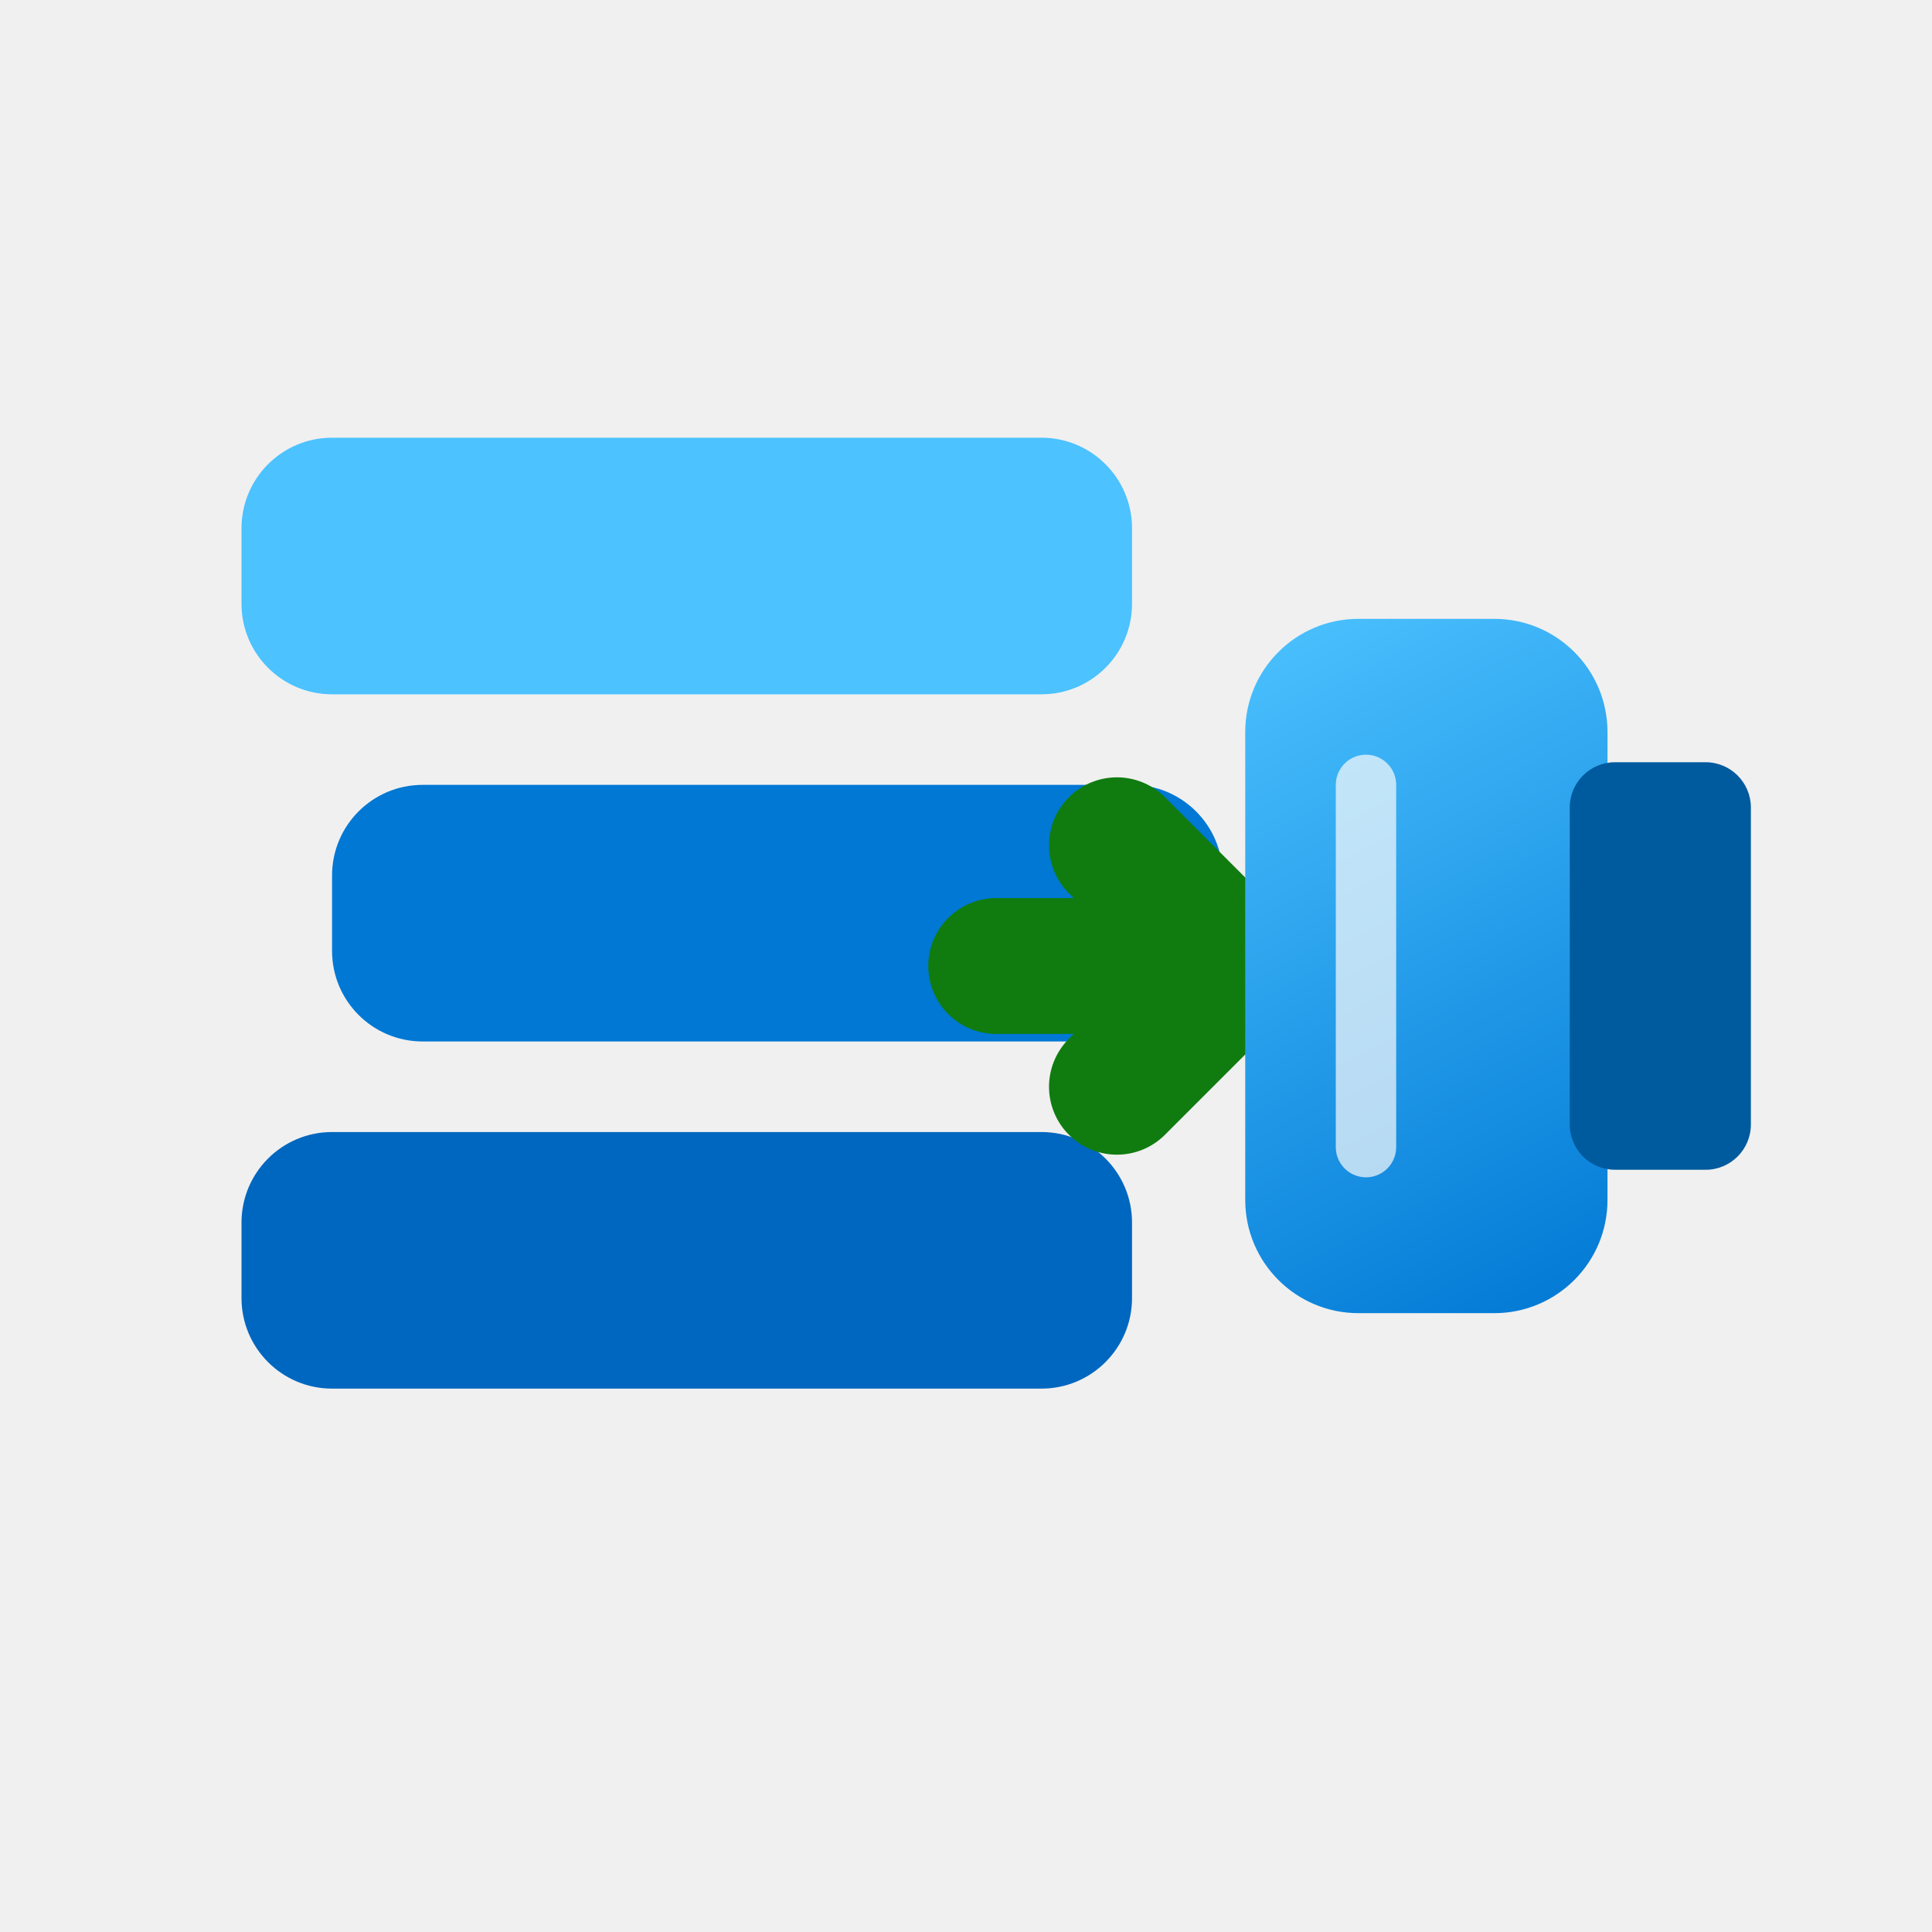
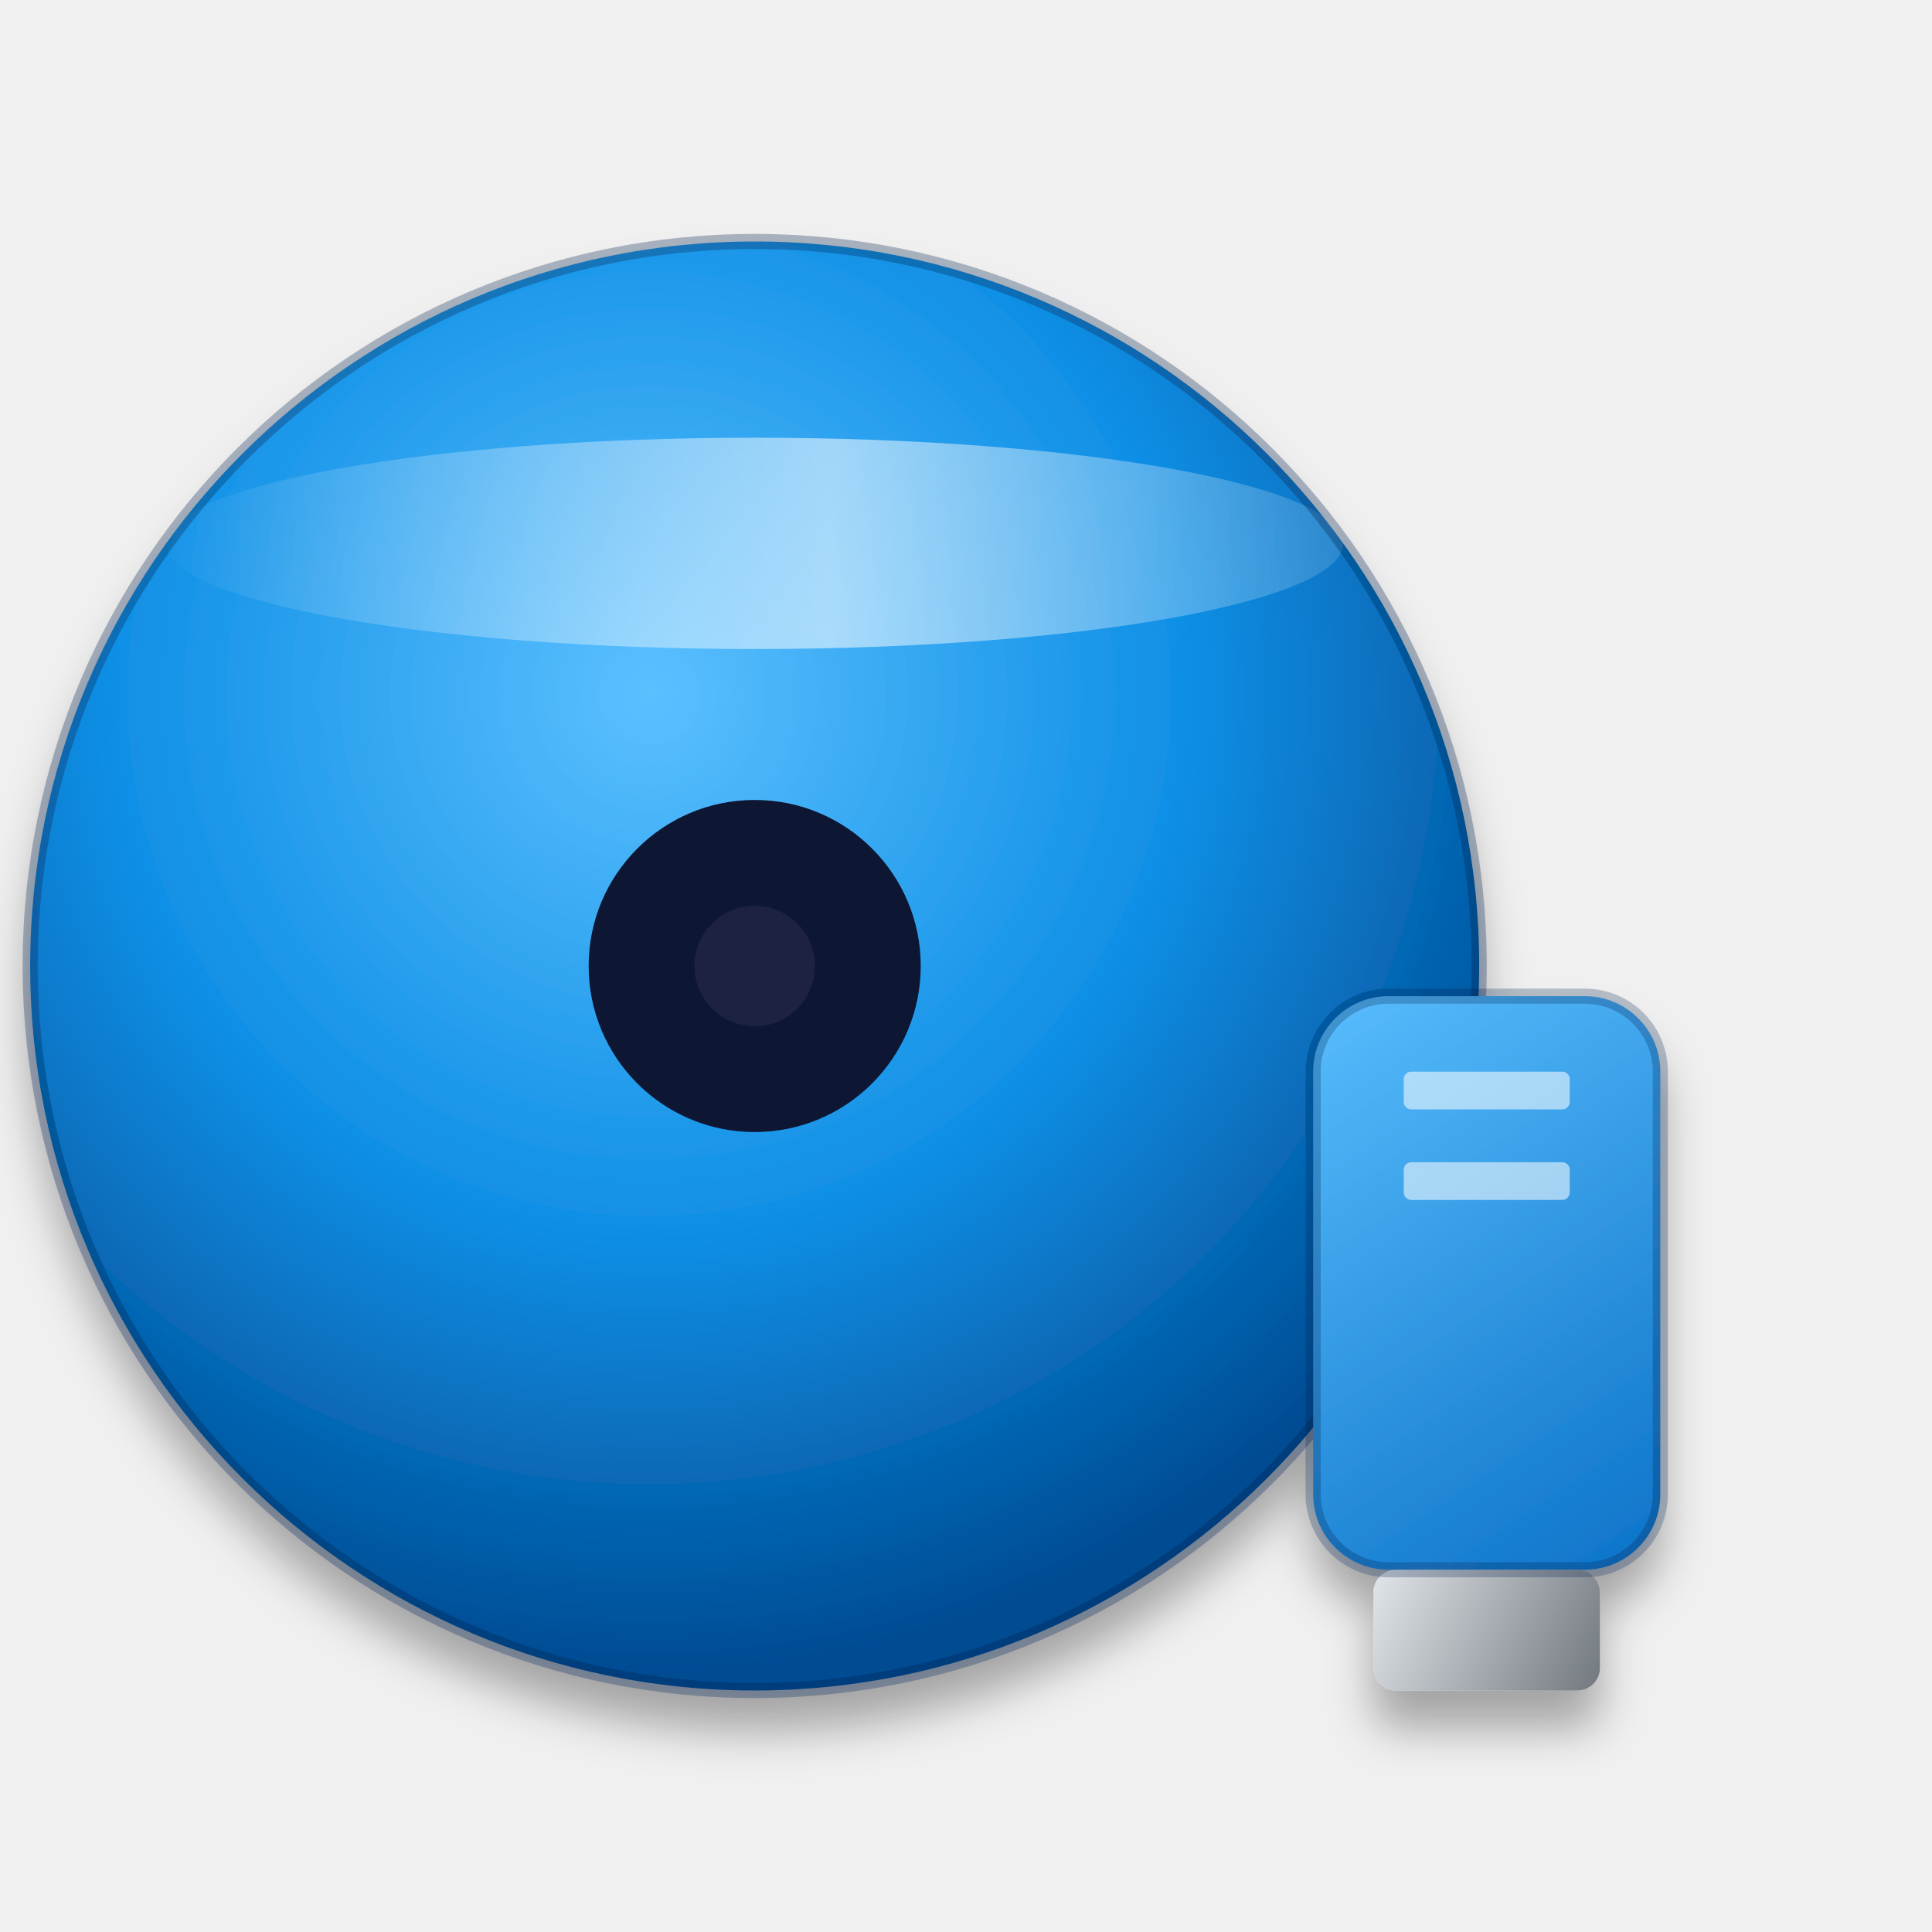
- <svg xmlns="http://www.w3.org/2000/svg" viewBox="0 0 256 256" role="img" aria-labelledby="icon03-title icon03-desc">
+ <svg xmlns="http://www.w3.org/2000/svg" viewBox="0 0 256 256" role="img" aria-labelledby="t3 d3">
  <defs>
-     <linearGradient id="icon03-stick" x1="165" y1="82" x2="213" y2="174" gradientUnits="userSpaceOnUse">
-       <stop offset="0" stop-color="#4CC2FF" />
-       <stop offset="1" stop-color="#0078D4" />
+     <radialGradient id="b3" cx="86" cy="92" r="130" gradientUnits="userSpaceOnUse">
+       <stop offset="0" stop-color="#5BC0FF" />
+       <stop offset=".55" stop-color="#0F8FE5" />
+       <stop offset="1" stop-color="#004B92" />
+     </radialGradient>
+     <linearGradient id="r3" x1="20" y1="68" x2="200" y2="68" gradientUnits="userSpaceOnUse">
+       <stop offset="0" stop-color="#FFFFFF" stop-opacity="0" />
+       <stop offset=".5" stop-color="#FFFFFF" stop-opacity=".55" />
+       <stop offset="1" stop-color="#FFFFFF" stop-opacity="0" />
    </linearGradient>
+     <linearGradient id="u3" x1="168" y1="132" x2="226" y2="220" gradientUnits="userSpaceOnUse">
+       <stop offset="0" stop-color="#5BC0FF" />
+       <stop offset="1" stop-color="#0067C0" />
+     </linearGradient>
+     <linearGradient id="mu3" x1="180" y1="206" x2="220" y2="224" gradientUnits="userSpaceOnUse">
+       <stop offset="0" stop-color="#EAEEF2" />
+       <stop offset="1" stop-color="#5A6068" />
+     </linearGradient>
+     <filter id="s3" x="-25%" y="-25%" width="150%" height="150%">
+       <feGaussianBlur in="SourceAlpha" stdDeviation="3" />
+       <feOffset dy="5" />
+       <feComponentTransfer>
+         <feFuncA type="linear" slope=".32" />
+       </feComponentTransfer>
+       <feMerge>
+         <feMergeNode />
+         <feMergeNode in="SourceGraphic" />
+       </feMerge>
+     </filter>
  </defs>
-   <g stroke-linecap="round" stroke-linejoin="round">
-     <rect x="32" y="58" width="118" height="34" rx="12" fill="#4CC2FF" />
-     <rect x="44" y="104" width="118" height="34" rx="12" fill="#0078D4" />
-     <rect x="32" y="150" width="118" height="34" rx="12" fill="#0067C0" />
-     <path d="M132 128H162" fill="none" stroke="#107C10" stroke-width="18" />
-     <path d="M148 112L164 128L148 144" fill="none" stroke="#107C10" stroke-width="18" />
-     <rect x="165" y="82" width="48" height="92" rx="15" fill="url(#icon03-stick)" />
-     <rect x="208" y="101" width="24" height="54" rx="6" fill="#005A9E" />
-     <path d="M181 104V152" fill="none" stroke="#FBFBFB" stroke-opacity="0.7" stroke-width="8" />
+   <g filter="url(#s3)">
+     <circle cx="100" cy="128" r="96" fill="url(#b3)" />
+     <ellipse cx="100" cy="72" rx="78" ry="14" fill="url(#r3)" />
+     <circle cx="100" cy="128" r="22" fill="#0A1230" />
+     <circle cx="100" cy="128" r="8" fill="#1A2440" />
+     <circle cx="100" cy="128" r="96" fill="none" stroke="#001E48" stroke-opacity=".30" stroke-width="2" />
+     <g>
+       <rect x="174" y="132" width="46" height="76" rx="10" fill="url(#u3)" />
+       <rect x="182" y="208" width="30" height="16" rx="3" fill="url(#mu3)" />
+       <rect x="186" y="142" width="22" height="5" rx="1" fill="#FFFFFF" fill-opacity=".55" />
+       <rect x="186" y="154" width="22" height="5" rx="1" fill="#FFFFFF" fill-opacity=".55" />
+       <rect x="174" y="132" width="46" height="76" rx="10" fill="none" stroke="#001E48" stroke-opacity=".25" stroke-width="2" />
+     </g>
  </g>
</svg>
